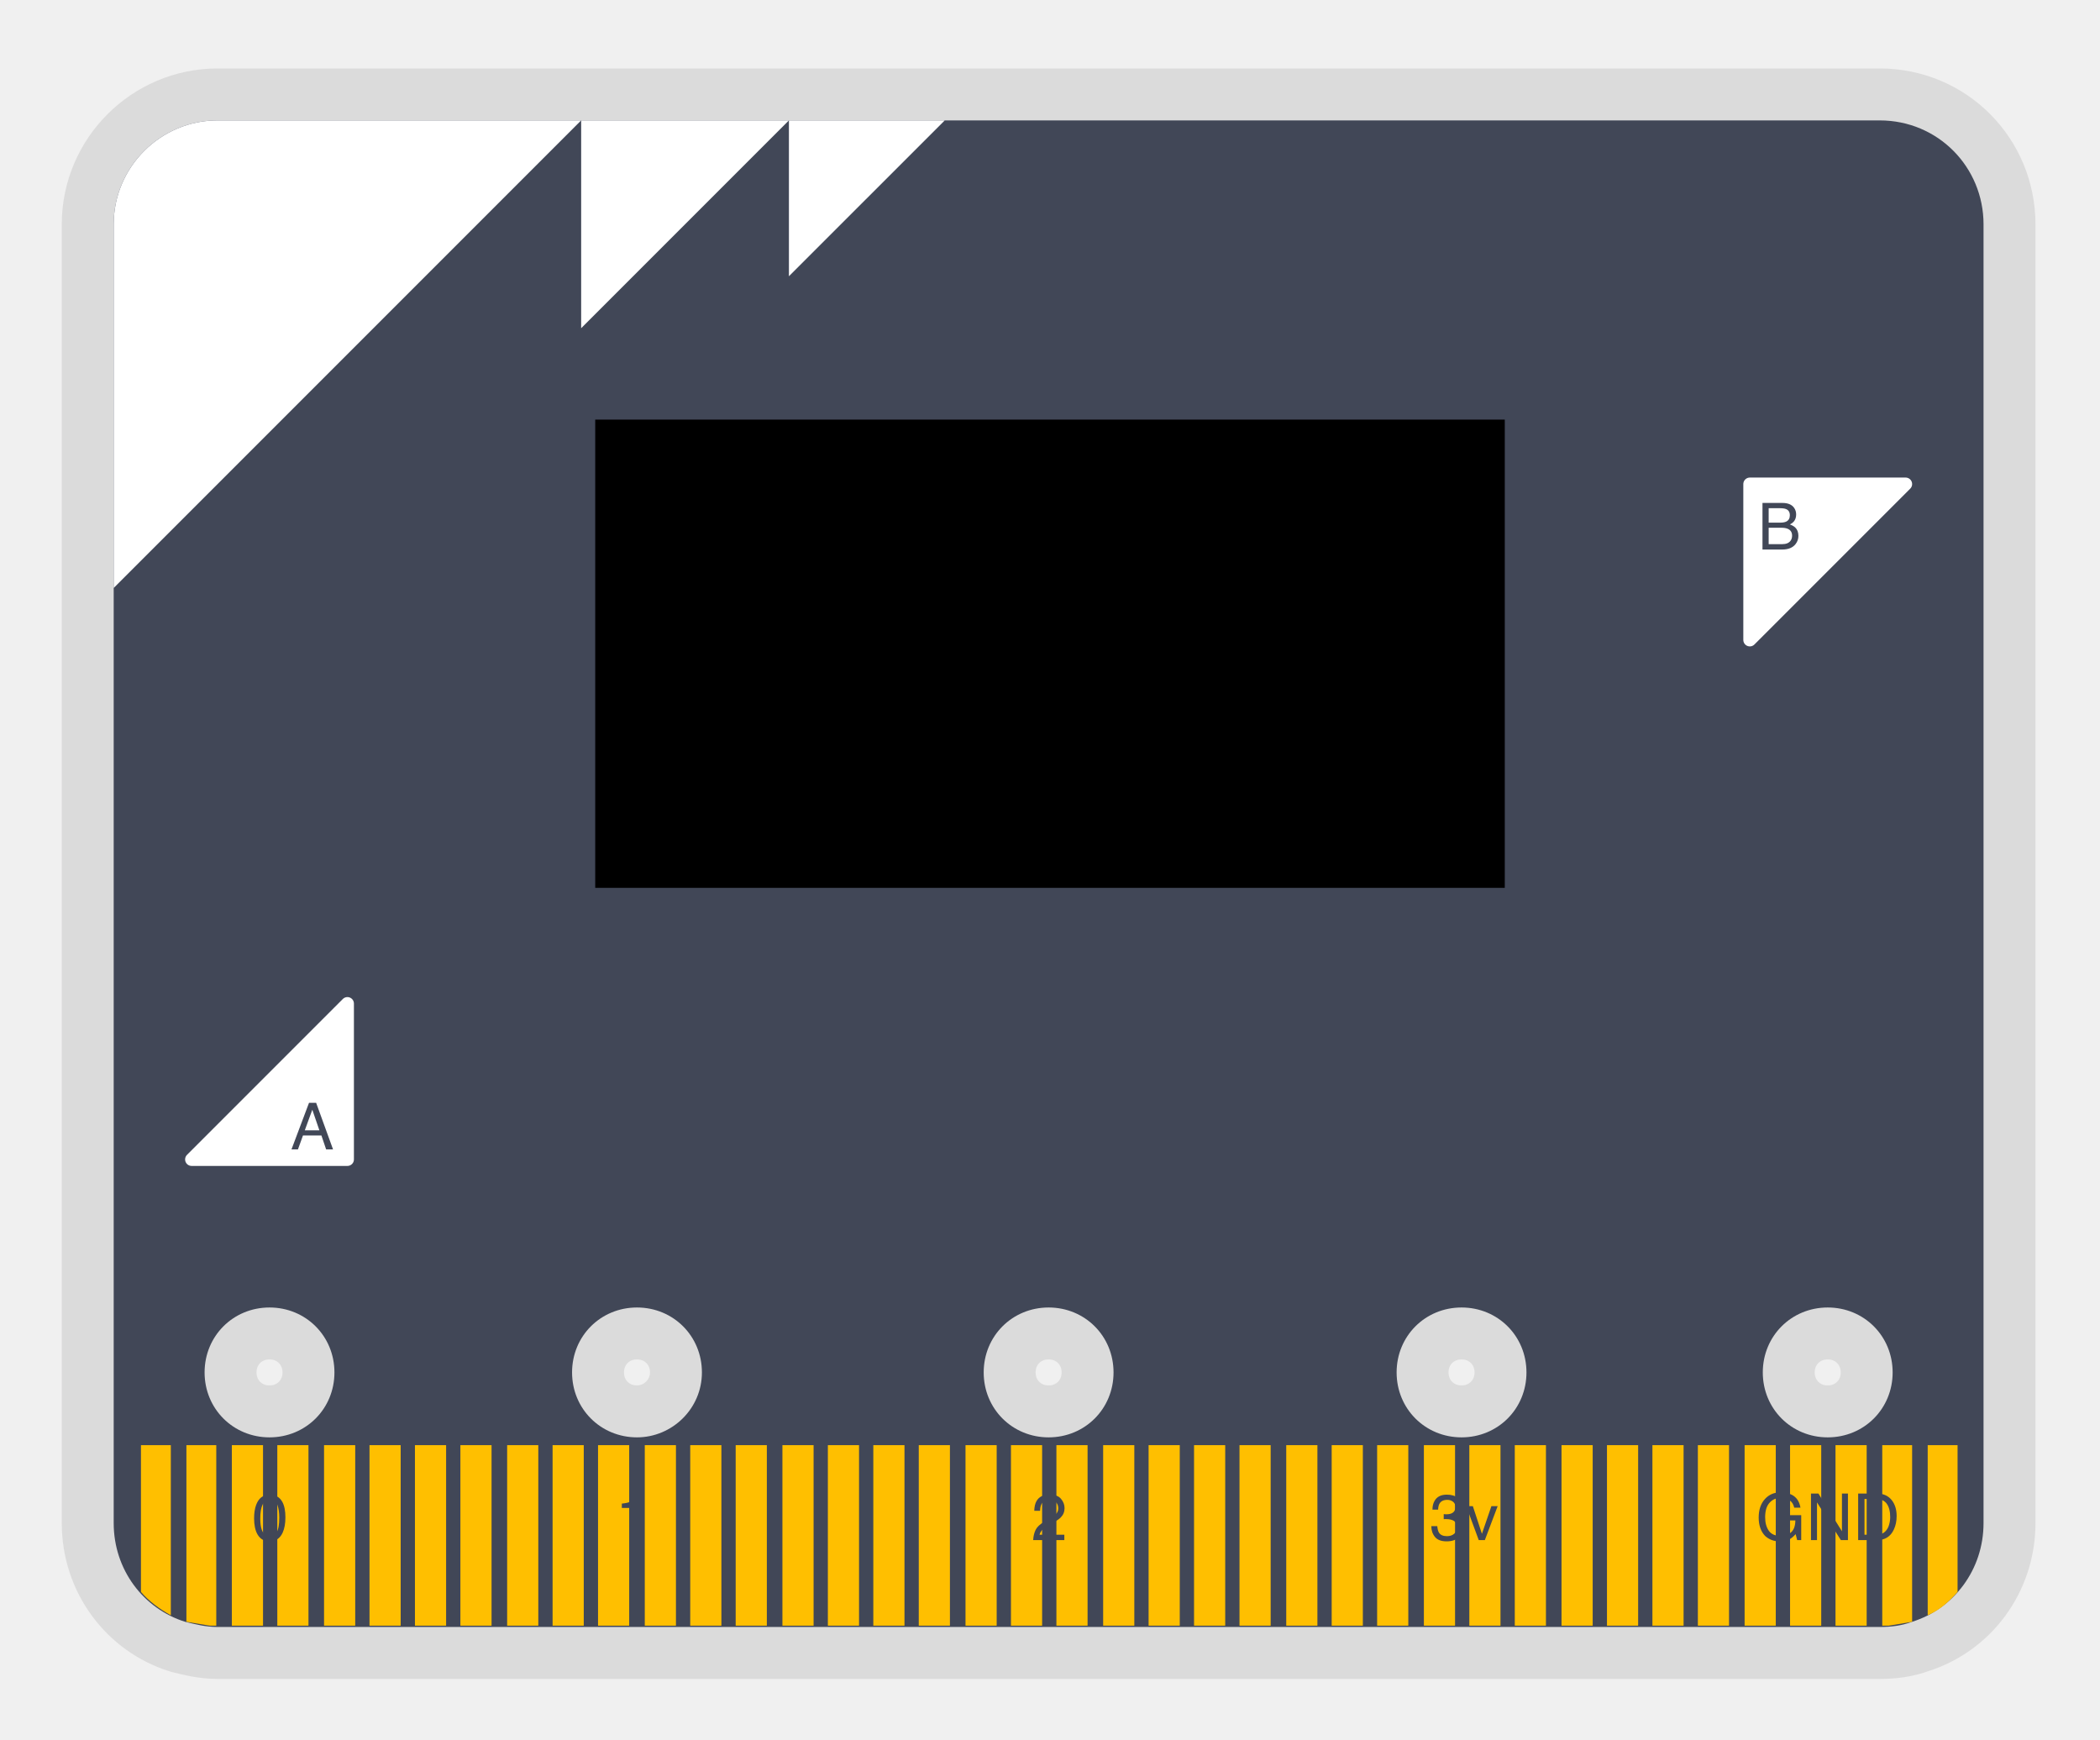
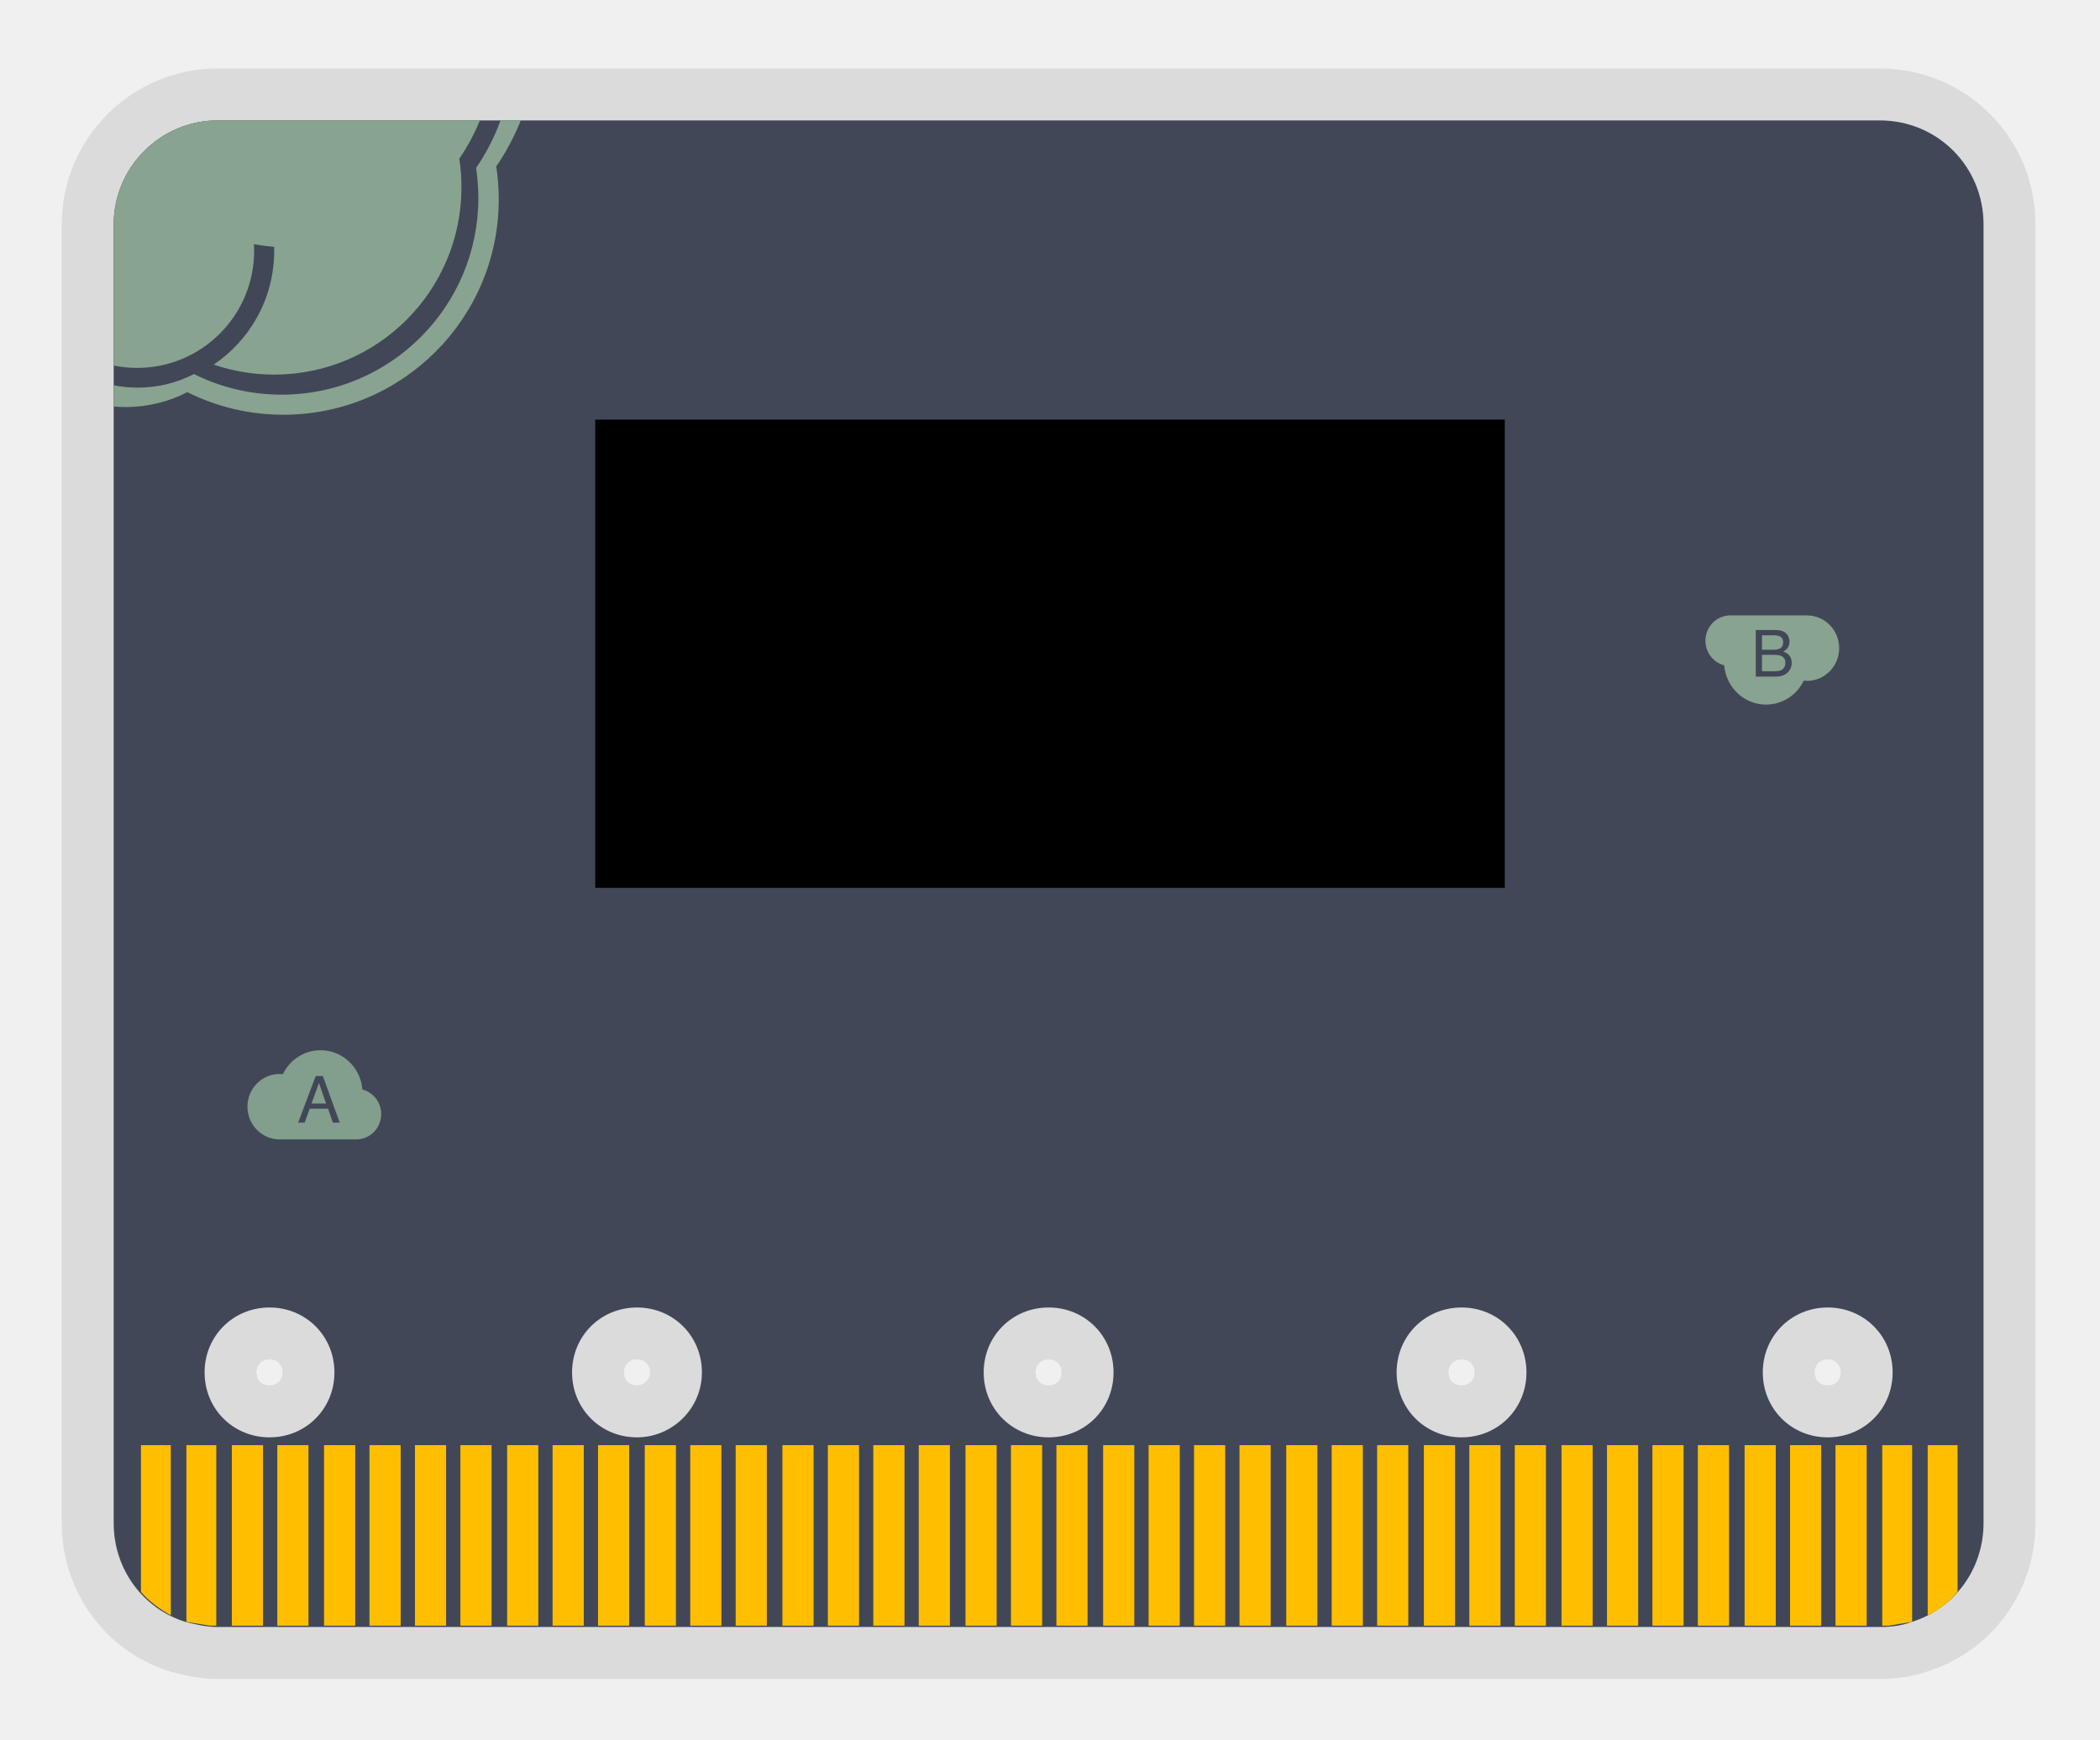
<svg xmlns="http://www.w3.org/2000/svg" width="314" height="260" viewBox="0 0 314 260">
  <g id="iot-bit">
    <path id="Shape" fill="#231f20" stroke="#231f20" stroke-width="15.533" opacity="0.1" d="M 281.054 18 L 32.533 18 C 23.99 18 17 24.99 17 33.533 L 17 227.69 C 17 234.679 21.466 240.504 27.679 242.446 C 29.232 242.834 30.785 243.222 32.533 243.222 L 281.054 243.222 C 282.801 243.222 284.354 243.028 285.908 242.446 C 292.121 240.504 296.586 234.679 296.586 227.69 L 296.586 33.533 C 296.586 24.99 289.791 18 281.054 18 Z M 40.299 214.875 C 34.862 214.875 30.591 210.604 30.591 205.167 C 30.591 199.731 34.862 195.46 40.299 195.46 C 45.735 195.46 50.007 199.731 50.007 205.167 C 50.007 210.604 45.735 214.875 40.299 214.875 Z M 95.245 214.875 C 89.809 214.875 85.537 210.604 85.537 205.167 C 85.537 199.731 89.809 195.46 95.245 195.46 C 100.682 195.46 104.953 199.731 104.953 205.167 C 104.953 210.604 100.488 214.875 95.245 214.875 Z M 156.793 214.875 C 151.357 214.875 147.085 210.604 147.085 205.167 C 147.085 199.731 151.357 195.46 156.793 195.46 C 162.229 195.46 166.501 199.731 166.501 205.167 C 166.501 210.604 162.229 214.875 156.793 214.875 Z M 218.535 214.875 C 213.099 214.875 208.827 210.604 208.827 205.167 C 208.827 199.731 213.099 195.46 218.535 195.46 C 223.971 195.46 228.243 199.731 228.243 205.167 C 228.243 210.604 223.971 214.875 218.535 214.875 Z M 273.287 214.875 C 267.851 214.875 263.579 210.604 263.579 205.167 C 263.579 199.731 267.851 195.46 273.287 195.46 C 278.724 195.46 282.995 199.731 282.995 205.167 C 282.995 210.604 278.724 214.875 273.287 214.875 Z" />
    <path id="path1" fill="#414757" stroke="none" d="M 281.054 18 L 32.533 18 C 23.99 18 17 24.99 17 33.533 L 17 227.69 C 17 234.679 21.466 240.504 27.679 242.446 C 29.232 242.834 30.785 243.222 32.533 243.222 L 281.054 243.222 C 282.801 243.222 284.354 243.028 285.908 242.446 C 292.121 240.504 296.586 234.679 296.586 227.69 L 296.586 33.533 C 296.586 24.99 289.791 18 281.054 18 Z M 40.299 214.875 C 34.862 214.875 30.591 210.604 30.591 205.167 C 30.591 199.731 34.862 195.46 40.299 195.46 C 45.735 195.46 50.007 199.731 50.007 205.167 C 50.007 210.604 45.735 214.875 40.299 214.875 Z M 95.245 214.875 C 89.809 214.875 85.537 210.604 85.537 205.167 C 85.537 199.731 89.809 195.46 95.245 195.46 C 100.682 195.46 104.953 199.731 104.953 205.167 C 104.953 210.604 100.488 214.875 95.245 214.875 Z M 156.793 214.875 C 151.357 214.875 147.085 210.604 147.085 205.167 C 147.085 199.731 151.357 195.46 156.793 195.46 C 162.229 195.46 166.501 199.731 166.501 205.167 C 166.501 210.604 162.229 214.875 156.793 214.875 Z M 218.535 214.875 C 213.099 214.875 208.827 210.604 208.827 205.167 C 208.827 199.731 213.099 195.46 218.535 195.46 C 223.971 195.46 228.243 199.731 228.243 205.167 C 228.243 210.604 223.971 214.875 218.535 214.875 Z M 273.287 214.875 C 267.851 214.875 263.579 210.604 263.579 205.167 C 263.579 199.731 267.851 195.46 273.287 195.46 C 278.724 195.46 282.995 199.731 282.995 205.167 C 282.995 210.604 278.724 214.875 273.287 214.875 Z" />
-     <path id="path2" fill="#ffffff" stroke="none" d="M 17 87.897 L 17 33.533 C 17 24.99 23.99 18 32.533 18 L 86.897 18 L 17 87.897 Z" />
-     <path id="path3" fill="#ffffff" stroke="none" d="M 86.897 49.065 L 86.897 18 L 117.962 18 Z" />
-     <path id="path4" fill="#ffffff" stroke="none" d="M 117.962 41.299 L 117.962 18 L 141.261 18 Z" />
-     <path id="path5" fill="#ffffff" stroke="#ffffff" stroke-width="1.942" stroke-linecap="round" stroke-linejoin="round" d="M 261.638 95.663 L 261.638 72.364 L 284.937 72.364 Z" />
-     <path id="path6" fill="#ffffff" stroke="#ffffff" stroke-width="1.942" stroke-linecap="round" stroke-linejoin="round" d="M 51.948 150.027 L 51.948 173.326 L 28.649 173.326 Z" />
-     <g id="Group" />
-     <path id="-" fill="#000000" fill-rule="evenodd" stroke="none" d="M 89 132.728 L 225 132.728 L 225 62.728 L 89 62.728 Z" />
+     <path id="path1-" fill="#88a390" fill-rule="evenodd" stroke="none" d="M 77.867 18 C 76.899 20.44 75.665 22.746 74.202 24.881 C 74.448 26.485 74.575 28.128 74.575 29.8 C 74.575 47.584 60.159 62 42.375 62 C 37.212 62 32.333 60.785 28.008 58.625 C 25.248 60.047 22.118 60.85 18.8 60.85 C 18.193 60.85 17.593 60.823 17 60.771 L 17 57.597 C 18.164 57.829 19.368 57.95 20.6 57.95 C 23.629 57.95 26.488 57.217 29.007 55.918 C 32.956 57.89 37.411 59 42.125 59 C 58.362 59 71.525 45.837 71.525 29.6 C 71.525 28.073 71.409 26.573 71.184 25.109 C 72.685 22.92 73.92 20.535 74.845 18 L 77.867 18 Z M 71.758 18 C 70.932 20.025 69.896 21.942 68.675 23.723 C 68.889 25.117 69 26.546 69 28 C 69 43.464 56.464 56 41 56 C 37.834 56 34.79 55.474 31.952 54.506 C 37.41 50.823 41 44.581 41 37.5 C 41 37.299 40.997 37.098 40.991 36.898 C 39.97 36.815 38.962 36.682 37.972 36.5 C 37.991 36.831 38 37.164 38 37.5 C 38 47.165 30.165 55 20.5 55 C 19.301 55 18.131 54.879 17 54.65 L 17 33.533 C 17 24.99 23.99 18 32.533 18 L 71.758 18 Z" />
+     <path id="path2" fill="#829e8c" fill-rule="evenodd" stroke="none" d="M 41.806 170.333 C 39.152 170.333 37 168.143 37 165.442 C 37 162.741 39.152 160.551 41.806 160.551 C 41.97 160.551 42.132 160.559 42.293 160.575 C 43.537 157.994 46.323 156.576 49.099 157.113 C 51.875 157.649 53.957 160.007 54.185 162.874 C 56.007 163.339 57.202 165.115 56.972 167.012 C 56.741 168.91 55.156 170.334 53.278 170.333 L 41.806 170.333 Z" />
+     <path id="-" fill="#88a390" fill-rule="evenodd" stroke="none" d="M 270.194 92 C 272.848 92 275 94.19 275 96.891 C 275 99.593 272.848 101.783 270.194 101.783 C 270.03 101.783 269.868 101.774 269.707 101.758 C 268.463 104.34 265.677 105.757 262.901 105.221 C 260.125 104.684 258.043 102.326 257.815 99.46 C 255.993 98.994 254.798 97.219 255.029 95.321 C 255.259 93.424 256.844 91.999 258.722 92 L 270.194 92 Z" />
+     <path id="path3" fill="#000000" fill-rule="evenodd" stroke="none" d="M 89 132.728 L 225 132.728 L 225 62.728 L 89 62.728 Z" />
    <g id="g11">
      <path id="path16" fill="#ffbf00" stroke="none" d="M 25.543 216.04 L 25.543 241.475 C 23.795 240.504 22.242 239.339 21.077 237.98 L 21.077 216.04 L 25.543 216.04 Z" />
      <path id="path17" fill="#ffbf00" stroke="none" d="M 31.368 243.028 L 32.338 243.028 L 32.338 216.04 L 27.873 216.04 L 27.873 242.446 Z" />
      <path id="Rectangle-path" fill="#ffbf00" stroke="none" d="M 34.668 216.04 L 39.328 216.04 L 39.328 243.028 L 34.668 243.028 Z" />
      <path id="path18" fill="#ffbf00" stroke="none" d="M 41.464 216.04 L 46.124 216.04 L 46.124 243.028 L 41.464 243.028 Z" />
      <path id="path19" fill="#ffbf00" stroke="none" d="M 48.453 216.04 L 53.113 216.04 L 53.113 243.028 L 48.453 243.028 Z" />
      <path id="path20" fill="#ffbf00" stroke="none" d="M 55.249 216.04 L 59.909 216.04 L 59.909 243.028 L 55.249 243.028 Z" />
      <path id="path21" fill="#ffbf00" stroke="none" d="M 62.044 216.04 L 66.704 216.04 L 66.704 243.028 L 62.044 243.028 Z" />
      <path id="path22" fill="#ffbf00" stroke="none" d="M 68.84 216.04 L 73.5 216.04 L 73.5 243.028 L 68.84 243.028 Z" />
      <path id="path23" fill="#ffbf00" stroke="none" d="M 75.83 216.04 L 80.489 216.04 L 80.489 243.028 L 75.83 243.028 Z" />
      <path id="path24" fill="#ffbf00" stroke="none" d="M 82.625 216.04 L 87.285 216.04 L 87.285 243.028 L 82.625 243.028 Z" />
      <path id="path25" fill="#ffbf00" stroke="none" d="M 89.421 216.04 L 94.08 216.04 L 94.08 243.028 L 89.421 243.028 Z" />
      <path id="path26" fill="#ffbf00" stroke="none" d="M 96.41 216.04 L 101.07 216.04 L 101.07 243.028 L 96.41 243.028 Z" />
      <path id="path27" fill="#ffbf00" stroke="none" d="M 103.206 216.04 L 107.866 216.04 L 107.866 243.028 L 103.206 243.028 Z" />
      <path id="path28" fill="#ffbf00" stroke="none" d="M 110.001 216.04 L 114.661 216.04 L 114.661 243.028 L 110.001 243.028 Z" />
      <path id="path29" fill="#ffbf00" stroke="none" d="M 116.991 216.04 L 121.651 216.04 L 121.651 243.028 L 116.991 243.028 Z" />
      <path id="path30" fill="#ffbf00" stroke="none" d="M 123.786 216.04 L 128.446 216.04 L 128.446 243.028 L 123.786 243.028 Z" />
      <path id="path31" fill="#ffbf00" stroke="none" d="M 130.582 216.04 L 135.242 216.04 L 135.242 243.028 L 130.582 243.028 Z" />
      <path id="path32" fill="#ffbf00" stroke="none" d="M 137.377 216.04 L 142.037 216.04 L 142.037 243.028 L 137.377 243.028 Z" />
      <path id="path33" fill="#ffbf00" stroke="none" d="M 144.367 216.04 L 149.027 216.04 L 149.027 243.028 L 144.367 243.028 Z" />
      <path id="path34" fill="#ffbf00" stroke="none" d="M 151.163 216.04 L 155.822 216.04 L 155.822 243.028 L 151.163 243.028 Z" />
      <path id="path35" fill="#ffbf00" stroke="none" d="M 157.958 216.04 L 162.618 216.04 L 162.618 243.028 L 157.958 243.028 Z" />
      <path id="path36" fill="#ffbf00" stroke="none" d="M 164.948 216.04 L 169.607 216.04 L 169.607 243.028 L 164.948 243.028 Z" />
      <path id="path37" fill="#ffbf00" stroke="none" d="M 171.743 216.04 L 176.403 216.04 L 176.403 243.028 L 171.743 243.028 Z" />
      <path id="path38" fill="#ffbf00" stroke="none" d="M 178.539 216.04 L 183.198 216.04 L 183.198 243.028 L 178.539 243.028 Z" />
      <path id="path39" fill="#ffbf00" stroke="none" d="M 185.334 216.04 L 189.994 216.04 L 189.994 243.028 L 185.334 243.028 Z" />
      <path id="path40" fill="#ffbf00" stroke="none" d="M 192.324 216.04 L 196.984 216.04 L 196.984 243.028 L 192.324 243.028 Z" />
      <path id="path41" fill="#ffbf00" stroke="none" d="M 199.119 216.04 L 203.779 216.04 L 203.779 243.028 L 199.119 243.028 Z" />
      <path id="path42" fill="#ffbf00" stroke="none" d="M 205.915 216.04 L 210.575 216.04 L 210.575 243.028 L 205.915 243.028 Z" />
      <path id="path43" fill="#ffbf00" stroke="none" d="M 212.905 216.04 L 217.564 216.04 L 217.564 243.028 L 212.905 243.028 Z" />
      <path id="path44" fill="#ffbf00" stroke="none" d="M 219.7 216.04 L 224.36 216.04 L 224.36 243.028 L 219.7 243.028 Z" />
      <path id="path45" fill="#ffbf00" stroke="none" d="M 226.495 216.04 L 231.155 216.04 L 231.155 243.028 L 226.495 243.028 Z" />
      <path id="path46" fill="#ffbf00" stroke="none" d="M 233.485 216.04 L 238.145 216.04 L 238.145 243.028 L 233.485 243.028 Z" />
      <path id="path47" fill="#ffbf00" stroke="none" d="M 240.281 216.04 L 244.94 216.04 L 244.94 243.028 L 240.281 243.028 Z" />
      <path id="path48" fill="#ffbf00" stroke="none" d="M 247.076 216.04 L 251.736 216.04 L 251.736 243.028 L 247.076 243.028 Z" />
      <path id="path49" fill="#ffbf00" stroke="none" d="M 253.872 216.04 L 258.531 216.04 L 258.531 243.028 L 253.872 243.028 Z" />
      <path id="path50" fill="#ffbf00" stroke="none" d="M 260.861 216.04 L 265.521 216.04 L 265.521 243.028 L 260.861 243.028 Z" />
      <path id="path51" fill="#ffbf00" stroke="none" d="M 267.657 216.04 L 272.317 216.04 L 272.317 243.028 L 267.657 243.028 Z" />
      <path id="path52" fill="#ffbf00" stroke="none" d="M 274.452 216.04 L 279.112 216.04 L 279.112 243.028 L 274.452 243.028 Z" />
      <path id="path53" fill="#ffbf00" stroke="none" d="M 282.413 243.028 L 281.442 243.028 L 281.442 216.04 L 285.908 216.04 L 285.908 242.446 Z" />
      <path id="path54" fill="#ffbf00" stroke="none" d="M 292.703 216.04 L 292.703 237.98 C 291.344 239.533 289.985 240.698 288.237 241.475 L 288.237 216.04 L 292.703 216.04 Z" />
    </g>
-     <path id="A" fill="#414757" fill-rule="evenodd" stroke="none" d="M 47.755 168.974 L 46.698 165.897 L 45.574 168.974 L 47.755 168.974 Z M 46.205 164.864 L 47.271 164.864 L 49.798 171.827 L 48.764 171.827 L 48.058 169.742 L 45.304 169.742 L 44.55 171.827 L 43.583 171.827 L 46.205 164.864 Z" />
-     <path id="B" fill="#414757" fill-rule="evenodd" stroke="none" d="M 266.173 78.131 C 266.571 78.131 266.881 78.076 267.102 77.965 C 267.45 77.791 267.624 77.478 267.624 77.027 C 267.624 76.572 267.439 76.265 267.069 76.107 C 266.861 76.019 266.551 75.974 266.14 75.974 L 264.457 75.974 L 264.457 78.131 L 266.173 78.131 Z M 266.491 81.345 C 267.069 81.345 267.482 81.177 267.728 80.842 C 267.883 80.631 267.96 80.375 267.96 80.075 C 267.96 79.569 267.734 79.224 267.282 79.041 C 267.042 78.943 266.725 78.894 266.33 78.894 L 264.457 78.894 L 264.457 81.345 L 266.491 81.345 Z M 263.533 75.187 L 266.524 75.187 C 267.339 75.187 267.919 75.431 268.264 75.917 C 268.466 76.205 268.567 76.537 268.567 76.913 C 268.567 77.352 268.442 77.712 268.193 77.994 C 268.063 78.142 267.877 78.278 267.633 78.401 C 267.99 78.537 268.257 78.69 268.434 78.861 C 268.747 79.164 268.904 79.583 268.904 80.117 C 268.904 80.566 268.763 80.972 268.482 81.335 C 268.061 81.879 267.393 82.151 266.477 82.151 L 263.533 82.151 L 263.533 75.187 Z" />
-     <g id="g12">
-       <path id="0" fill="#414757" fill-rule="evenodd" stroke="none" d="M 40.315 223.449 C 41.194 223.449 41.829 223.811 42.221 224.535 C 42.524 225.094 42.676 225.86 42.676 226.834 C 42.676 227.757 42.539 228.52 42.264 229.123 C 41.865 229.989 41.214 230.422 40.311 230.422 C 39.495 230.422 38.889 230.068 38.49 229.36 C 38.159 228.769 37.993 227.976 37.993 226.981 C 37.993 226.21 38.092 225.548 38.291 224.995 C 38.664 223.964 39.339 223.449 40.315 223.449 Z M 40.306 229.645 C 40.748 229.645 41.101 229.449 41.363 229.057 C 41.625 228.665 41.756 227.935 41.756 226.867 C 41.756 226.096 41.662 225.462 41.472 224.964 C 41.282 224.466 40.914 224.217 40.368 224.217 C 39.865 224.217 39.498 224.453 39.265 224.926 C 39.033 225.398 38.917 226.094 38.917 227.014 C 38.917 227.706 38.991 228.262 39.14 228.682 C 39.367 229.324 39.756 229.645 40.306 229.645 Z" />
-       <path id="1" fill="#414757" fill-rule="evenodd" stroke="none" d="M 92.979 225.431 L 92.979 224.777 C 93.595 224.717 94.025 224.616 94.268 224.476 C 94.512 224.335 94.693 224.002 94.813 223.478 L 95.486 223.478 L 95.486 230.237 L 94.576 230.237 L 94.576 225.431 L 92.979 225.431 Z" />
-       <path id="2" fill="#414757" fill-rule="evenodd" stroke="none" d="M 154.484 230.237 C 154.515 229.653 154.636 229.144 154.846 228.711 C 155.056 228.278 155.466 227.885 156.076 227.531 L 156.986 227.004 C 157.394 226.767 157.68 226.565 157.844 226.398 C 158.103 226.135 158.233 225.835 158.233 225.497 C 158.233 225.102 158.114 224.788 157.877 224.556 C 157.64 224.324 157.324 224.208 156.929 224.208 C 156.345 224.208 155.94 224.429 155.716 224.871 C 155.596 225.108 155.53 225.437 155.517 225.857 L 154.649 225.857 C 154.659 225.266 154.768 224.784 154.976 224.412 C 155.346 223.754 155.999 223.426 156.934 223.426 C 157.712 223.426 158.28 223.636 158.638 224.056 C 158.997 224.476 159.176 224.944 159.176 225.459 C 159.176 226.003 158.985 226.467 158.603 226.853 C 158.381 227.077 157.985 227.349 157.413 227.668 L 156.764 228.028 C 156.454 228.199 156.211 228.362 156.034 228.517 C 155.718 228.792 155.518 229.096 155.436 229.431 L 159.143 229.431 L 159.143 230.237 L 154.484 230.237 Z" />
-       <path id="3v" fill="#414757" fill-rule="evenodd" stroke="none" d="M 217.634 226.637 C 217.631 226.636 217.627 226.636 217.624 226.635 L 217.634 226.637 Z M 217.634 226.637 C 217.986 226.736 218.262 226.924 218.461 227.201 C 218.662 227.481 218.762 227.823 218.762 228.227 C 218.762 228.875 218.549 229.403 218.122 229.811 C 217.695 230.218 217.09 230.422 216.307 230.422 C 215.504 230.422 214.922 230.202 214.56 229.761 C 214.198 229.32 214.017 228.784 214.017 228.152 L 214.908 228.152 C 214.946 228.591 215.028 228.91 215.155 229.109 C 215.376 229.466 215.776 229.645 216.354 229.645 C 216.803 229.645 217.163 229.525 217.435 229.284 C 217.707 229.044 217.842 228.735 217.842 228.355 C 217.842 227.888 217.699 227.561 217.413 227.374 C 217.127 227.188 216.73 227.095 216.221 227.095 C 216.164 227.095 216.107 227.095 216.048 227.097 C 215.99 227.098 215.931 227.101 215.87 227.104 L 215.87 226.35 C 215.959 226.36 216.033 226.366 216.093 226.369 C 216.153 226.372 216.218 226.374 216.288 226.374 C 216.607 226.374 216.869 226.323 217.074 226.222 C 217.435 226.045 217.615 225.729 217.615 225.274 C 217.615 224.936 217.495 224.675 217.255 224.492 C 217.014 224.309 216.735 224.217 216.416 224.217 C 215.847 224.217 215.453 224.407 215.235 224.786 C 215.115 224.995 215.047 225.292 215.031 225.677 L 214.188 225.677 C 214.188 225.172 214.289 224.742 214.491 224.388 C 214.839 223.756 215.45 223.44 216.326 223.44 C 217.018 223.44 217.553 223.594 217.932 223.902 C 218.312 224.21 218.501 224.656 218.501 225.241 C 218.501 225.658 218.389 225.996 218.165 226.256 C 218.026 226.417 217.846 226.543 217.624 226.635 L 217.634 226.637 Z M 220.227 225.161 L 221.582 229.294 L 223 225.161 L 223.934 225.161 L 222.018 230.237 L 221.108 230.237 L 219.236 225.161 L 220.227 225.161 Z" />
-       <path id="GND" fill="#414757" fill-rule="evenodd" stroke="none" d="M 266.244 223.094 C 266.898 223.094 267.464 223.22 267.941 223.473 C 268.633 223.836 269.057 224.473 269.212 225.383 L 268.278 225.383 C 268.164 224.875 267.929 224.504 267.571 224.272 C 267.214 224.039 266.764 223.923 266.221 223.923 C 265.576 223.923 265.033 224.165 264.592 224.649 C 264.151 225.132 263.931 225.853 263.931 226.81 C 263.931 227.638 264.113 228.312 264.476 228.832 C 264.84 229.352 265.432 229.612 266.254 229.612 C 266.883 229.612 267.403 229.429 267.816 229.064 C 268.228 228.699 268.439 228.109 268.448 227.294 L 266.268 227.294 L 266.268 226.511 L 269.325 226.511 L 269.325 230.237 L 268.719 230.237 L 268.491 229.341 C 268.172 229.692 267.889 229.935 267.643 230.071 C 267.229 230.305 266.702 230.422 266.064 230.422 C 265.239 230.422 264.53 230.155 263.936 229.621 C 263.288 228.951 262.964 228.031 262.964 226.862 C 262.964 225.696 263.28 224.769 263.912 224.08 C 264.512 223.422 265.29 223.094 266.244 223.094 Z M 270.785 223.274 L 271.899 223.274 L 275.416 228.915 L 275.416 223.274 L 276.312 223.274 L 276.312 230.237 L 275.255 230.237 L 271.686 224.601 L 271.686 230.237 L 270.785 230.237 L 270.785 223.274 Z M 280.469 229.431 C 280.789 229.431 281.051 229.398 281.256 229.332 C 281.623 229.209 281.923 228.972 282.157 228.621 C 282.343 228.34 282.478 227.979 282.56 227.54 C 282.607 227.278 282.631 227.034 282.631 226.81 C 282.631 225.947 282.46 225.277 282.117 224.8 C 281.774 224.323 281.222 224.085 280.46 224.085 L 278.787 224.085 L 278.787 229.431 L 280.469 229.431 Z M 277.839 223.274 L 280.659 223.274 C 281.617 223.274 282.359 223.614 282.887 224.293 C 283.358 224.906 283.593 225.691 283.593 226.649 C 283.593 227.388 283.454 228.057 283.176 228.654 C 282.686 229.71 281.844 230.237 280.65 230.237 L 277.839 230.237 L 277.839 223.274 Z" />
-     </g>
+     <path id="A" fill="#414757" fill-rule="evenodd" stroke="none" d="M 48.755 164.974 L 47.698 161.897 L 46.574 164.974 L 48.755 164.974 Z M 47.205 160.864 L 48.271 160.864 L 50.798 167.827 L 49.764 167.827 L 49.058 165.742 L 46.304 165.742 L 45.55 167.827 L 44.583 167.827 L 47.205 160.864 Z" />
+     <path id="B" fill="#414757" fill-rule="evenodd" stroke="none" d="M 265.173 97.131 C 265.571 97.131 265.881 97.076 266.102 96.965 C 266.45 96.791 266.624 96.478 266.624 96.027 C 266.624 95.572 266.439 95.265 266.069 95.107 C 265.861 95.019 265.551 94.974 265.14 94.974 L 263.457 94.974 L 263.457 97.131 L 265.173 97.131 Z M 265.491 100.345 C 266.069 100.345 266.482 100.177 266.728 99.842 C 266.883 99.631 266.96 99.375 266.96 99.075 C 266.96 98.569 266.734 98.224 266.282 98.041 C 266.042 97.943 265.725 97.894 265.33 97.894 L 263.457 97.894 L 263.457 100.345 L 265.491 100.345 Z M 262.533 94.187 L 265.524 94.187 C 266.339 94.187 266.919 94.431 267.264 94.917 C 267.466 95.205 267.567 95.537 267.567 95.913 C 267.567 96.352 267.442 96.712 267.193 96.994 C 267.063 97.142 266.877 97.278 266.633 97.401 C 266.99 97.537 267.257 97.69 267.434 97.861 C 267.747 98.164 267.904 98.583 267.904 99.117 C 267.904 99.566 267.763 99.972 267.482 100.335 C 267.061 100.879 266.393 101.151 265.477 101.151 L 262.533 101.151 L 262.533 94.187 Z" />
  </g>
</svg>
